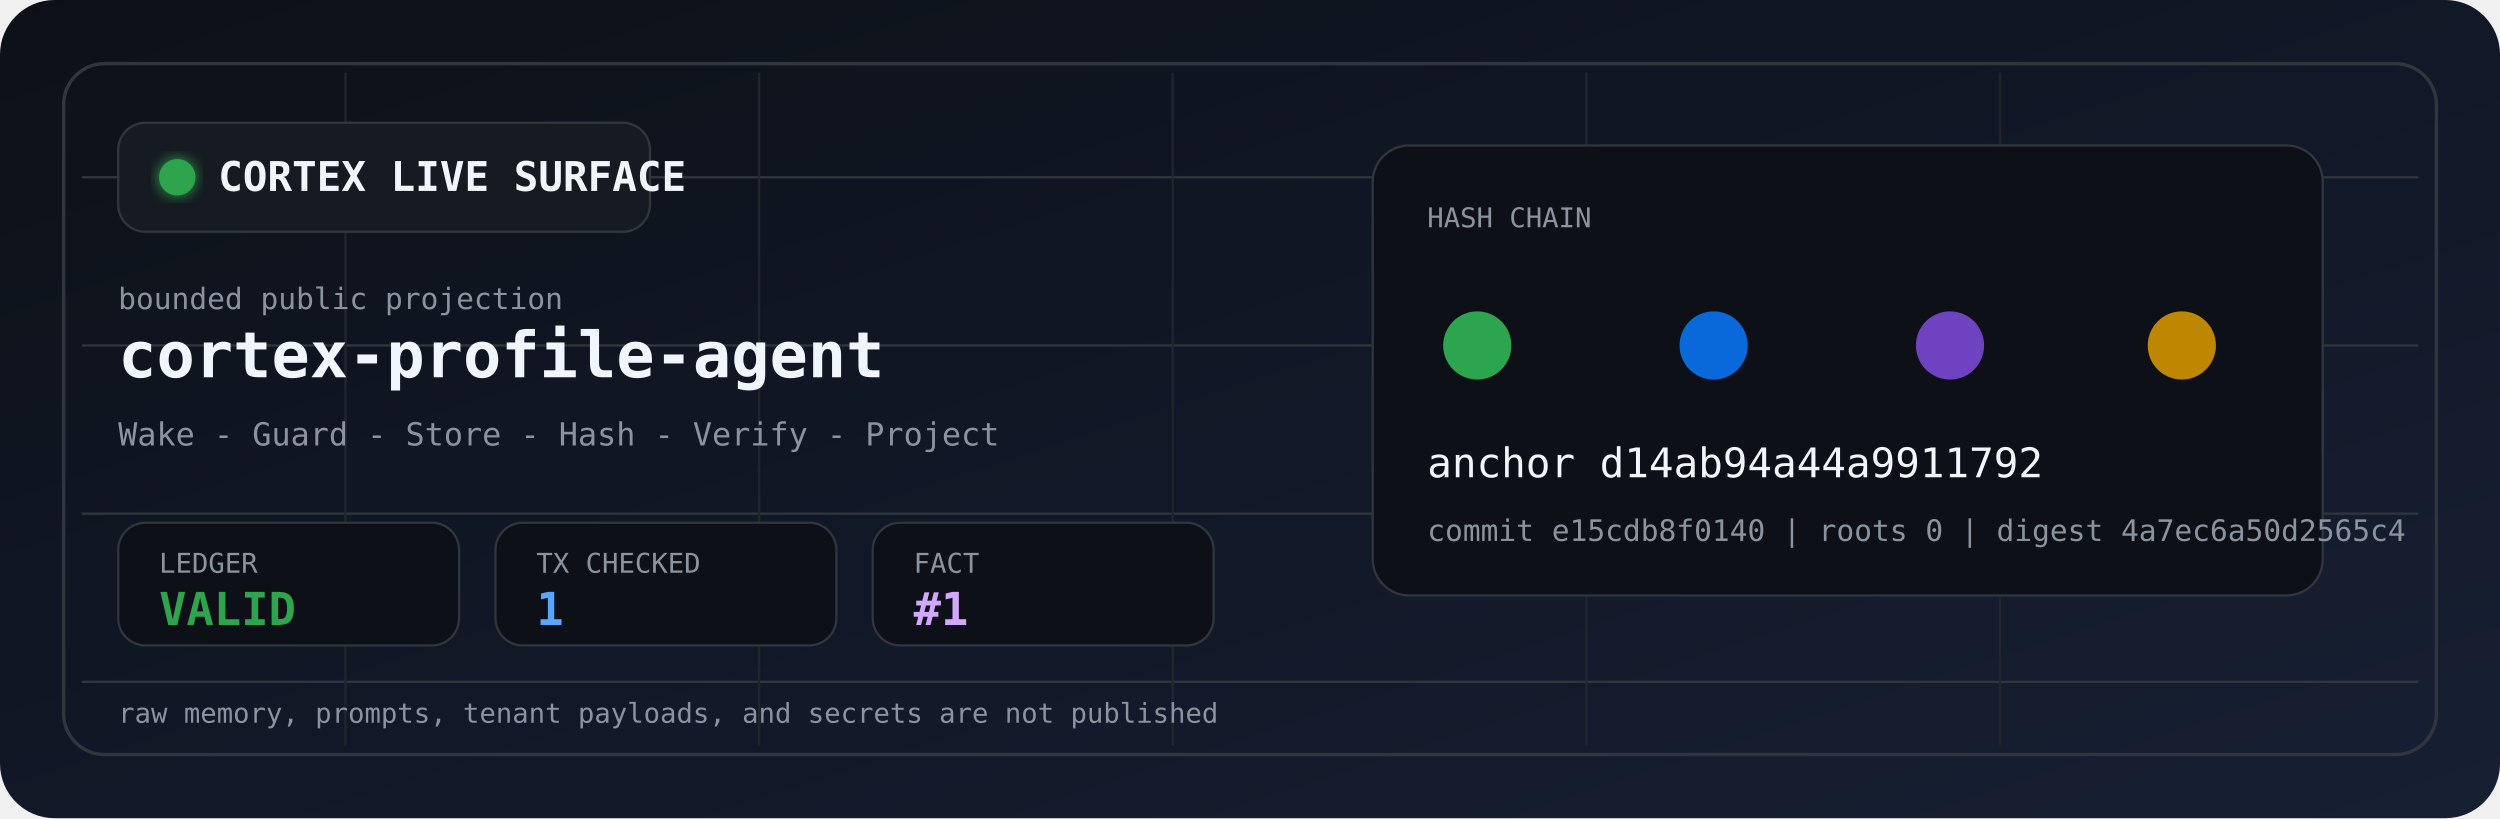
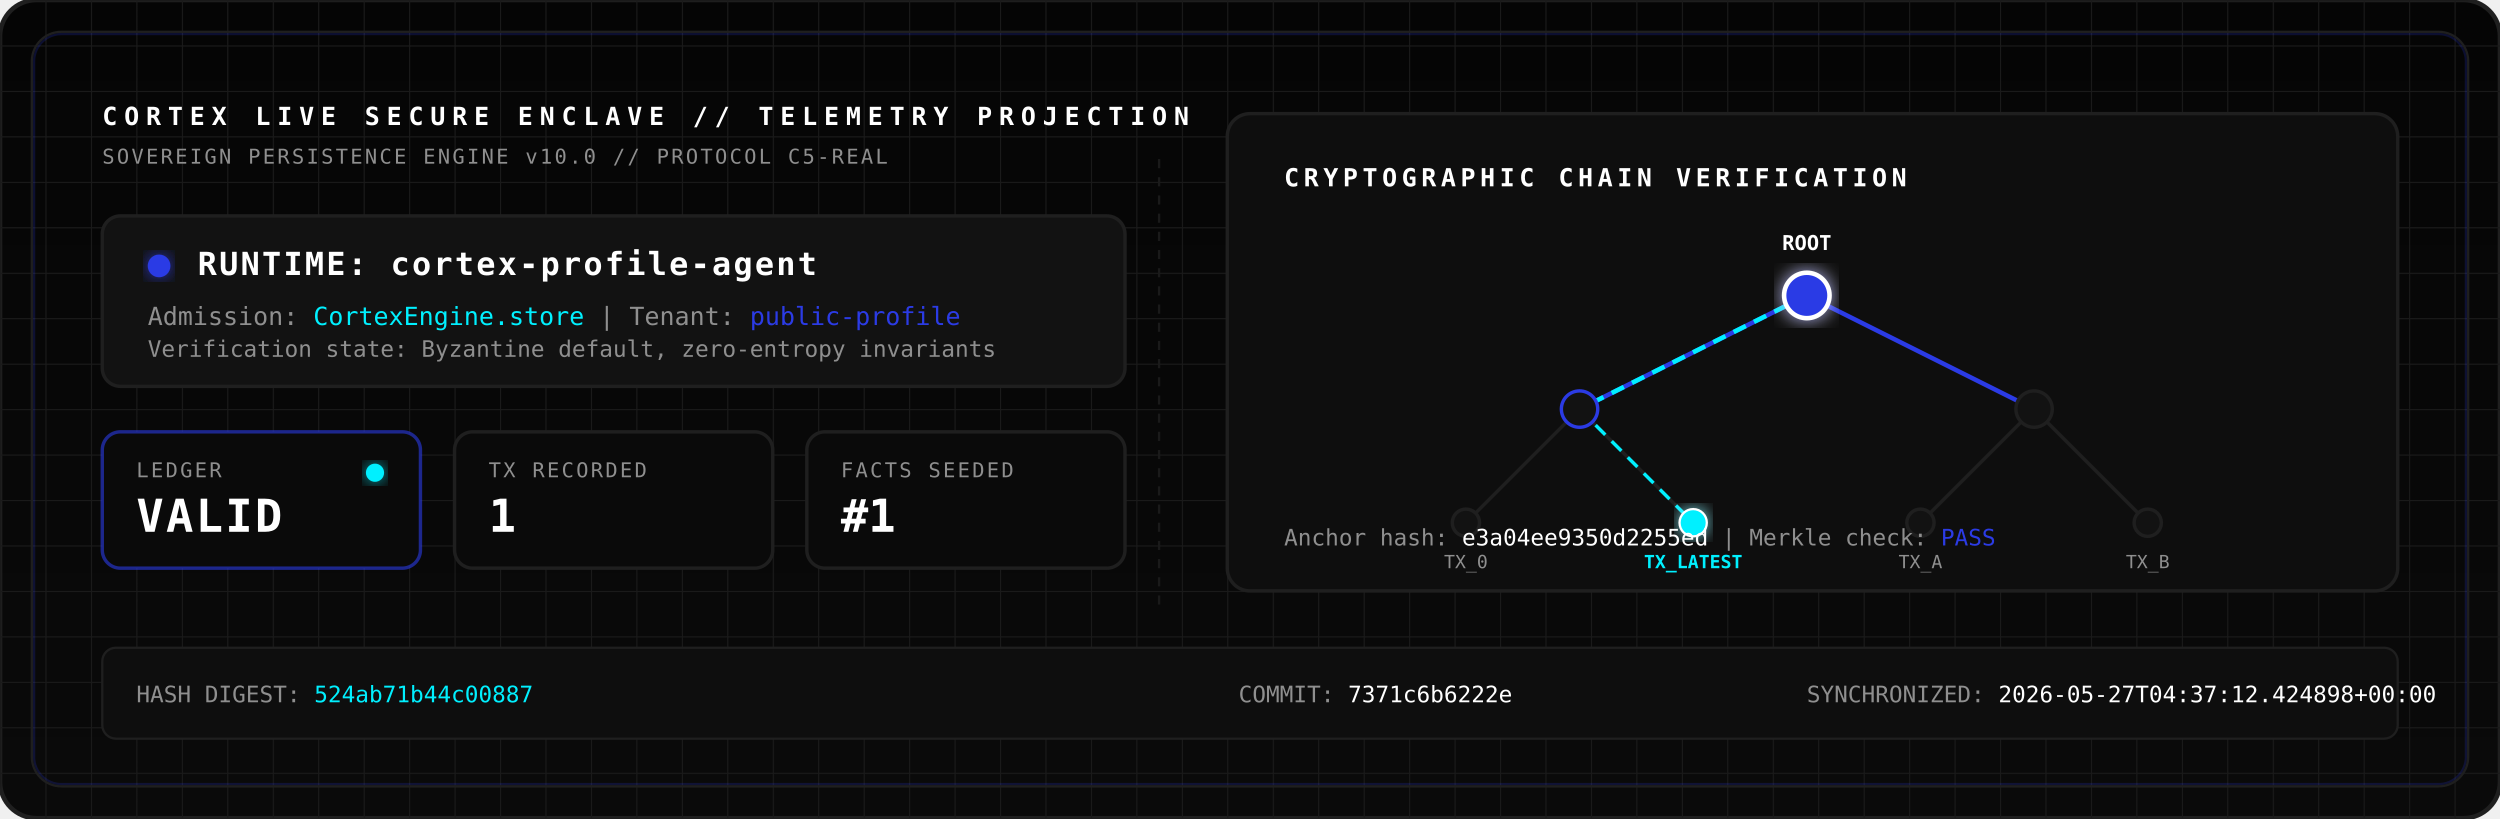
<svg xmlns="http://www.w3.org/2000/svg" width="1100" height="360" viewBox="0 0 1100 360" role="img" aria-labelledby="title desc">
+   <style>
+     @keyframes pulse {
+       0%, 100% { opacity: 0.6; filter: drop-shadow(0 0 2px #2B3BE5); }
+       50% { opacity: 1; filter: drop-shadow(0 0 8px #2B3BE5); }
+     }
+     @keyframes flow {
+       to { stroke-dashoffset: -20; }
+     }
+     @keyframes grid-glow {
+       0%, 100% { opacity: 0.15; }
+       50% { opacity: 0.3; }
+     }
+     .glow-active {
+       animation: pulse 2s infinite ease-in-out;
+     }
+     .flow-line {
+       stroke-dasharray: 6, 4;
+       animation: flow 1.5s linear infinite;
+     }
+     .grid-bg {
+       animation: grid-glow 4s infinite ease-in-out;
+     }
+   </style>
  <defs>
-     <linearGradient id="panel" x1="0" y1="0" x2="1" y2="1">
-       <stop offset="0" stop-color="#0d1117" />
-       <stop offset="0.52" stop-color="#111827" />
-       <stop offset="1" stop-color="#172033" />
+     <linearGradient id="bg-grad" x1="0" y1="0" x2="0" y2="1">
+       <stop offset="0%" stop-color="#050505" />
+       <stop offset="100%" stop-color="#0A0A0A" />
    </linearGradient>
-     <linearGradient id="signal" x1="0" y1="0" x2="1" y2="0">
-       <stop offset="0" stop-color="#2da44e" />
-       <stop offset="0.48" stop-color="#0969da" />
-       <stop offset="1" stop-color="#bf8700" />
-     </linearGradient>
-     <filter id="softGlow" x="-20%" y="-20%" width="140%" height="140%">
-       <feGaussianBlur stdDeviation="3" result="blur" />
+     <pattern id="grid" width="20" height="20" patternUnits="userSpaceOnUse">
+       <path d="M 20 0 L 0 0 0 20" fill="none" stroke="#1A1A1A" stroke-width="1" />
+     </pattern>
+     <filter id="glow" x="-20%" y="-20%" width="140%" height="140%">
+       <feGaussianBlur stdDeviation="4" result="blur" />
      <feMerge>
        <feMergeNode in="blur" />
        <feMergeNode in="SourceGraphic" />
      </feMerge>
    </filter>
  </defs>
-   <rect width="1100" height="360" rx="24" fill="url(#panel)" />
-   <path d="M36 78 H1064 M36 152 H1064 M36 226 H1064 M36 300 H1064" stroke="#30363d" stroke-width="1" />
-   <path d="M152 32 V328 M334 32 V328 M516 32 V328 M698 32 V328 M880 32 V328" stroke="#21262d" stroke-width="1" />
-   <rect x="28" y="28" width="1044" height="304" rx="18" fill="none" stroke="#30363d" stroke-width="1.5" />
-   <rect x="52" y="54" width="234" height="48" rx="12" fill="#161b22" stroke="#30363d" />
-   <circle cx="78" cy="78" r="8" fill="#2da44e" filter="url(#softGlow)" />
-   <text x="96" y="84" fill="#f0f6fc" font-family="ui-monospace, SFMono-Regular, Menlo, monospace" font-size="18" font-weight="700">CORTEX LIVE SURFACE</text>
-   <text x="52" y="136" fill="#8b949e" font-family="ui-monospace, SFMono-Regular, Menlo, monospace" font-size="13">bounded public projection</text>
-   <text x="52" y="166" fill="#f0f6fc" font-family="ui-monospace, SFMono-Regular, Menlo, monospace" font-size="28" font-weight="700">cortex-profile-agent</text>
-   <text x="52" y="196" fill="#8b949e" font-family="ui-monospace, SFMono-Regular, Menlo, monospace" font-size="14">Wake - Guard - Store - Hash - Verify - Project</text>
-   <rect x="52" y="230" width="150" height="54" rx="12" fill="#0d1117" stroke="#30363d" />
-   <text x="70" y="252" fill="#8b949e" font-family="ui-monospace, SFMono-Regular, Menlo, monospace" font-size="12">LEDGER</text>
-   <text x="70" y="275" fill="#2da44e" font-family="ui-monospace, SFMono-Regular, Menlo, monospace" font-size="20" font-weight="700">VALID</text>
-   <rect x="218" y="230" width="150" height="54" rx="12" fill="#0d1117" stroke="#30363d" />
-   <text x="236" y="252" fill="#8b949e" font-family="ui-monospace, SFMono-Regular, Menlo, monospace" font-size="12">TX CHECKED</text>
-   <text x="236" y="275" fill="#58a6ff" font-family="ui-monospace, SFMono-Regular, Menlo, monospace" font-size="20" font-weight="700">1</text>
-   <rect x="384" y="230" width="150" height="54" rx="12" fill="#0d1117" stroke="#30363d" />
-   <text x="402" y="252" fill="#8b949e" font-family="ui-monospace, SFMono-Regular, Menlo, monospace" font-size="12">FACT</text>
-   <text x="402" y="275" fill="#d2a8ff" font-family="ui-monospace, SFMono-Regular, Menlo, monospace" font-size="20" font-weight="700">#1</text>
-   <g transform="translate(604 64)">
-     <rect x="0" y="0" width="418" height="198" rx="16" fill="#0d1117" stroke="#30363d" />
-     <text x="24" y="36" fill="#8b949e" font-family="ui-monospace, SFMono-Regular, Menlo, monospace" font-size="12">HASH CHAIN</text>
-     <line x1="46" y1="88" x2="356" y2="88" stroke="url(#signal)" stroke-width="5" stroke-linecap="round" />
-     <circle cx="46" cy="88" r="15" fill="#2da44e" />
-     <circle cx="150" cy="88" r="15" fill="#0969da" />
-     <circle cx="254" cy="88" r="15" fill="#6f42c1" />
-     <circle cx="356" cy="88" r="15" fill="#bf8700" />
-     <text x="24" y="146" fill="#f0f6fc" font-family="ui-monospace, SFMono-Regular, Menlo, monospace" font-size="18">anchor d14ab94a44a9911792</text>
-     <text x="24" y="174" fill="#8b949e" font-family="ui-monospace, SFMono-Regular, Menlo, monospace" font-size="13">commit e15cdb8f0140 | roots 0 | digest 4a7ec6a50d2565c4</text>
+   <rect width="1100" height="360" rx="16" fill="url(#bg-grad)" stroke="#1F1F1F" stroke-width="2" />
+   <rect width="1100" height="360" rx="16" fill="url(#grid)" class="grid-bg" />
+   <rect x="15" y="15" width="1070" height="330" rx="12" fill="none" stroke="#2B3BE5" stroke-opacity="0.2" stroke-width="1" />
+   <rect x="14" y="14" width="1072" height="332" rx="13" fill="none" stroke="#1F1F1F" stroke-width="1" />
+   <text x="45" y="55" fill="#FFFFFF" font-family="ui-monospace, SFMono-Regular, Menlo, monospace" font-size="11" font-weight="700" letter-spacing="3">CORTEX LIVE SECURE ENCLAVE // TELEMETRY PROJECTION</text>
+   <text x="45" y="72" fill="#8F8F8F" font-family="ui-monospace, SFMono-Regular, Menlo, monospace" font-size="9" letter-spacing="1">SOVEREIGN PERSISTENCE ENGINE v10.0 // PROTOCOL C5-REAL</text>
+   <g transform="translate(45 95)">
+     <rect width="450" height="75" rx="8" fill="#121212" stroke="#1F1F1F" stroke-width="1.5" />
+     <circle cx="25" cy="22" r="5" fill="#2B3BE5" class="glow-active" filter="url(#glow)" />
+     <text x="42" y="26" fill="#FFFFFF" font-family="ui-monospace, SFMono-Regular, Menlo, monospace" font-size="14" font-weight="700" letter-spacing="1">RUNTIME: cortex-profile-agent</text>
+     <text x="20" y="48" fill="#8F8F8F" font-family="ui-monospace, SFMono-Regular, Menlo, monospace" font-size="11">Admission: <tspan fill="#00F0FF">CortexEngine.store</tspan> | Tenant: <tspan fill="#2B3BE5">public-profile</tspan>
+     </text>
+     <text x="20" y="62" fill="#8F8F8F" font-family="ui-monospace, SFMono-Regular, Menlo, monospace" font-size="10">Verification state: Byzantine default, zero-entropy invariants</text>
  </g>
-   <text x="52" y="318" fill="#8b949e" font-family="ui-monospace, SFMono-Regular, Menlo, monospace" font-size="12">raw memory, prompts, tenant payloads, and secrets are not published</text>
+   <g transform="translate(45 190)">
+     <g transform="translate(0 0)">
+       <rect width="140" height="60" rx="8" fill="#0A0A0A" stroke="#2B3BE5" stroke-opacity="0.6" stroke-width="1.5" />
+       <text x="15" y="20" fill="#8F8F8F" font-family="ui-monospace, SFMono-Regular, Menlo, monospace" font-size="9" letter-spacing="1">LEDGER</text>
+       <text x="15" y="44" fill="#FFFFFF" font-family="ui-monospace, SFMono-Regular, Menlo, monospace" font-size="20" font-weight="700" letter-spacing="1">VALID</text>
+       <circle cx="120" cy="18" r="4" fill="#00F0FF" class="glow-active" filter="url(#glow)" />
+     </g>
+     <g transform="translate(155 0)">
+       <rect width="140" height="60" rx="8" fill="#0A0A0A" stroke="#1F1F1F" stroke-width="1.5" />
+       <text x="15" y="20" fill="#8F8F8F" font-family="ui-monospace, SFMono-Regular, Menlo, monospace" font-size="9" letter-spacing="1">TX RECORDED</text>
+       <text x="15" y="44" fill="#FFFFFF" font-family="ui-monospace, SFMono-Regular, Menlo, monospace" font-size="20" font-weight="700">1</text>
+     </g>
+     <g transform="translate(310 0)">
+       <rect width="140" height="60" rx="8" fill="#0A0A0A" stroke="#1F1F1F" stroke-width="1.5" />
+       <text x="15" y="20" fill="#8F8F8F" font-family="ui-monospace, SFMono-Regular, Menlo, monospace" font-size="9" letter-spacing="1">FACTS SEEDED</text>
+       <text x="15" y="44" fill="#FFFFFF" font-family="ui-monospace, SFMono-Regular, Menlo, monospace" font-size="20" font-weight="700">#1</text>
+     </g>
+   </g>
+   <g transform="translate(540 50)">
+     <line x1="-30" y1="20" x2="-30" y2="220" stroke="#1A1A1A" stroke-width="1" stroke-dasharray="4 4" />
+     <rect width="515" height="210" rx="10" fill="#0E0E0E" stroke="#1F1F1F" stroke-width="1.5" />
+     <text x="25" y="32" fill="#FFFFFF" font-family="ui-monospace, SFMono-Regular, Menlo, monospace" font-size="11" font-weight="700" letter-spacing="2">CRYPTOGRAPHIC CHAIN VERIFICATION</text>
+     <g transform="translate(45 55)">
+       <line x1="210" y1="25" x2="110" y2="75" stroke="#2B3BE5" stroke-width="2" />
+       <line x1="210" y1="25" x2="310" y2="75" stroke="#2B3BE5" stroke-width="2" />
+       <line x1="110" y1="75" x2="60" y2="125" stroke="#1F1F1F" stroke-width="1.5" />
+       <line x1="110" y1="75" x2="160" y2="125" stroke="#1F1F1F" stroke-width="1.5" />
+       <line x1="310" y1="75" x2="260" y2="125" stroke="#1F1F1F" stroke-width="1.5" />
+       <line x1="310" y1="75" x2="360" y2="125" stroke="#1F1F1F" stroke-width="1.5" />
+       <line x1="210" y1="25" x2="110" y2="75" stroke="#00F0FF" stroke-width="2" class="flow-line" />
+       <line x1="110" y1="75" x2="160" y2="125" stroke="#00F0FF" stroke-width="1.5" class="flow-line" />
+       <circle cx="210" cy="25" r="10" fill="#2B3BE5" stroke="#FFFFFF" stroke-width="2" filter="url(#glow)" />
+       <text x="210" y="5" fill="#FFFFFF" font-family="ui-monospace, SFMono-Regular, Menlo, monospace" font-size="9" text-anchor="middle" font-weight="700">ROOT</text>
+       <circle cx="110" cy="75" r="8" fill="#121212" stroke="#2B3BE5" stroke-width="1.5" />
+       <circle cx="310" cy="75" r="8" fill="#121212" stroke="#1F1F1F" stroke-width="1.5" />
+       <circle cx="60" cy="125" r="6" fill="#121212" stroke="#1F1F1F" stroke-width="1.5" />
+       <circle cx="160" cy="125" r="6" fill="#00F0FF" stroke="#FFFFFF" stroke-width="1" class="glow-active" filter="url(#glow)" />
+       <circle cx="260" cy="125" r="6" fill="#121212" stroke="#1F1F1F" stroke-width="1.5" />
+       <circle cx="360" cy="125" r="6" fill="#121212" stroke="#1F1F1F" stroke-width="1.5" />
+       <text x="60" y="145" fill="#8F8F8F" font-family="ui-monospace, SFMono-Regular, Menlo, monospace" font-size="8" text-anchor="middle">TX_0</text>
+       <text x="160" y="145" fill="#00F0FF" font-family="ui-monospace, SFMono-Regular, Menlo, monospace" font-size="8" text-anchor="middle" font-weight="700">TX_LATEST</text>
+       <text x="260" y="145" fill="#8F8F8F" font-family="ui-monospace, SFMono-Regular, Menlo, monospace" font-size="8" text-anchor="middle">TX_A</text>
+       <text x="360" y="145" fill="#8F8F8F" font-family="ui-monospace, SFMono-Regular, Menlo, monospace" font-size="8" text-anchor="middle">TX_B</text>
+     </g>
+     <text x="25" y="190" fill="#8F8F8F" font-family="ui-monospace, SFMono-Regular, Menlo, monospace" font-size="10">Anchor hash: <tspan fill="#FFFFFF">e3a04ee9350d2255ed</tspan> | Merkle check: <tspan fill="#2B3BE5">PASS</tspan>
+     </text>
+   </g>
+   <g transform="translate(45 285)">
+     <rect width="1010" height="40" rx="6" fill="#0E0E0E" stroke="#1F1F1F" stroke-width="1" />
+     <text x="15" y="24" fill="#8F8F8F" font-family="ui-monospace, SFMono-Regular, Menlo, monospace" font-size="10">HASH DIGEST: <tspan fill="#00F0FF">524ab71b44c00887</tspan>
+     </text>
+     <text x="500" y="24" fill="#8F8F8F" font-family="ui-monospace, SFMono-Regular, Menlo, monospace" font-size="10">COMMIT: <tspan fill="#FFFFFF">7371c6b6222e</tspan>
+     </text>
+     <text x="750" y="24" fill="#8F8F8F" font-family="ui-monospace, SFMono-Regular, Menlo, monospace" font-size="10">SYNCHRONIZED: <tspan fill="#FFFFFF">2026-05-27T04:37:12.424898+00:00</tspan>
+     </text>
+   </g>
</svg>
